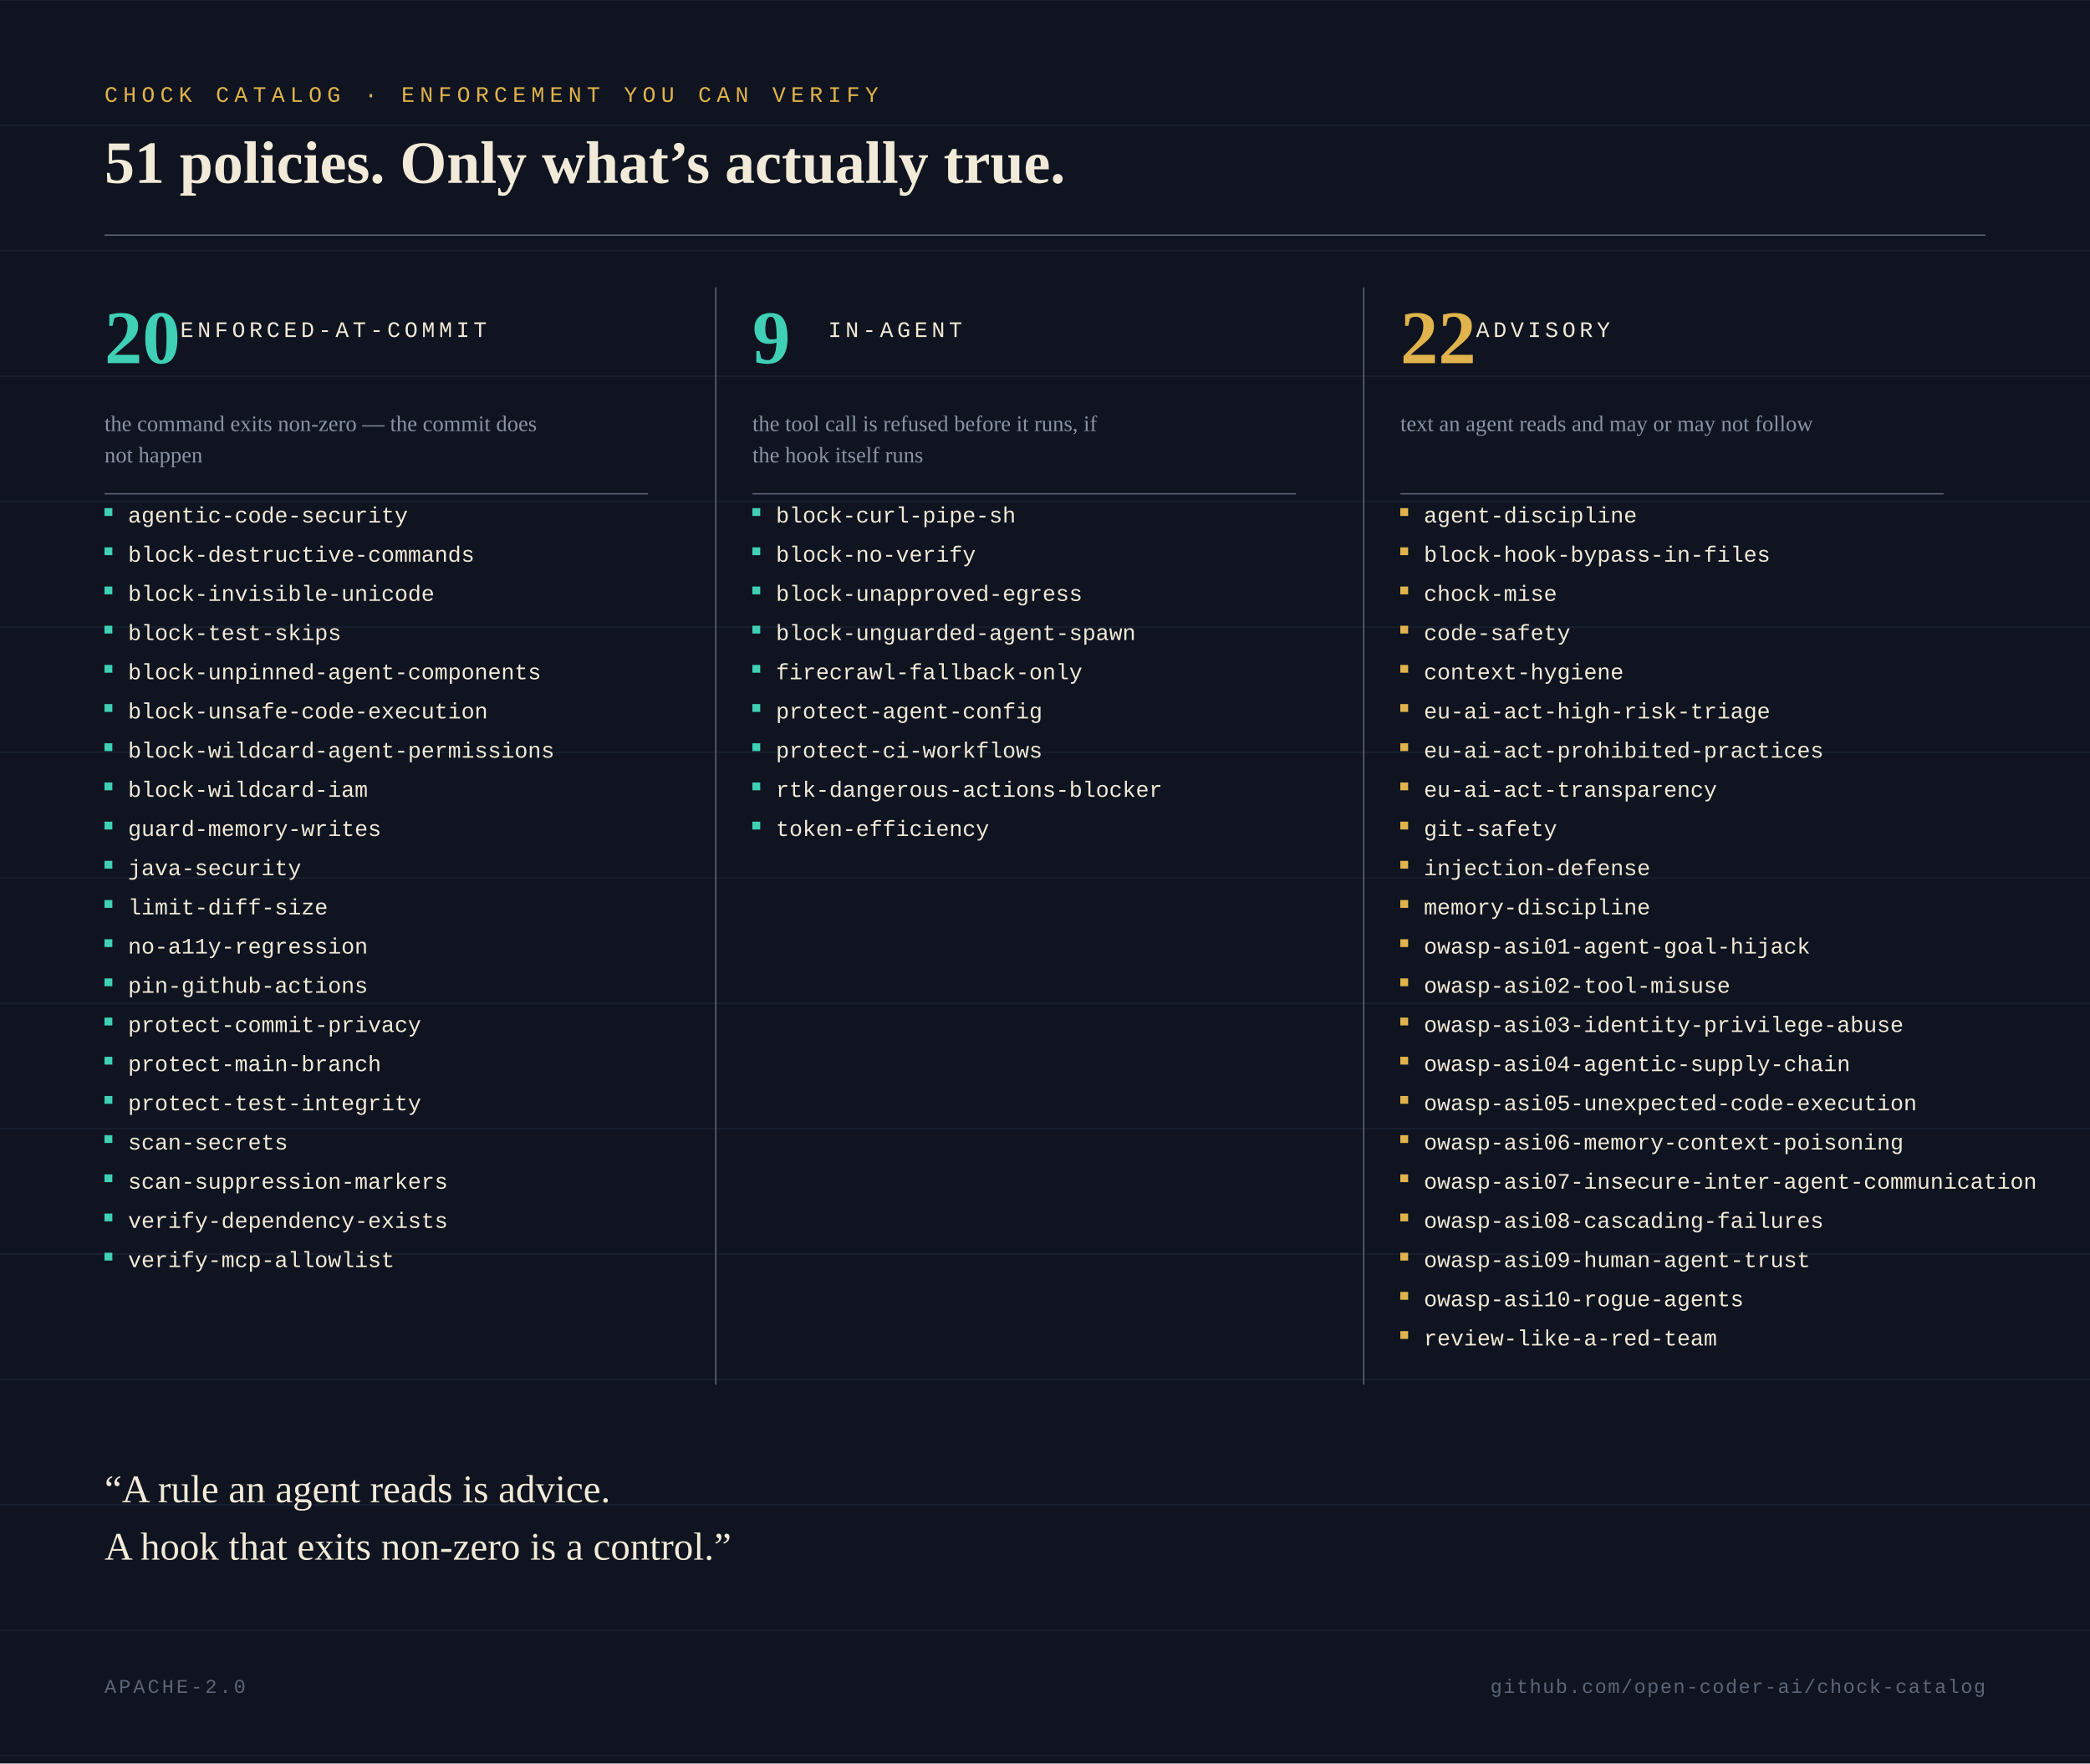
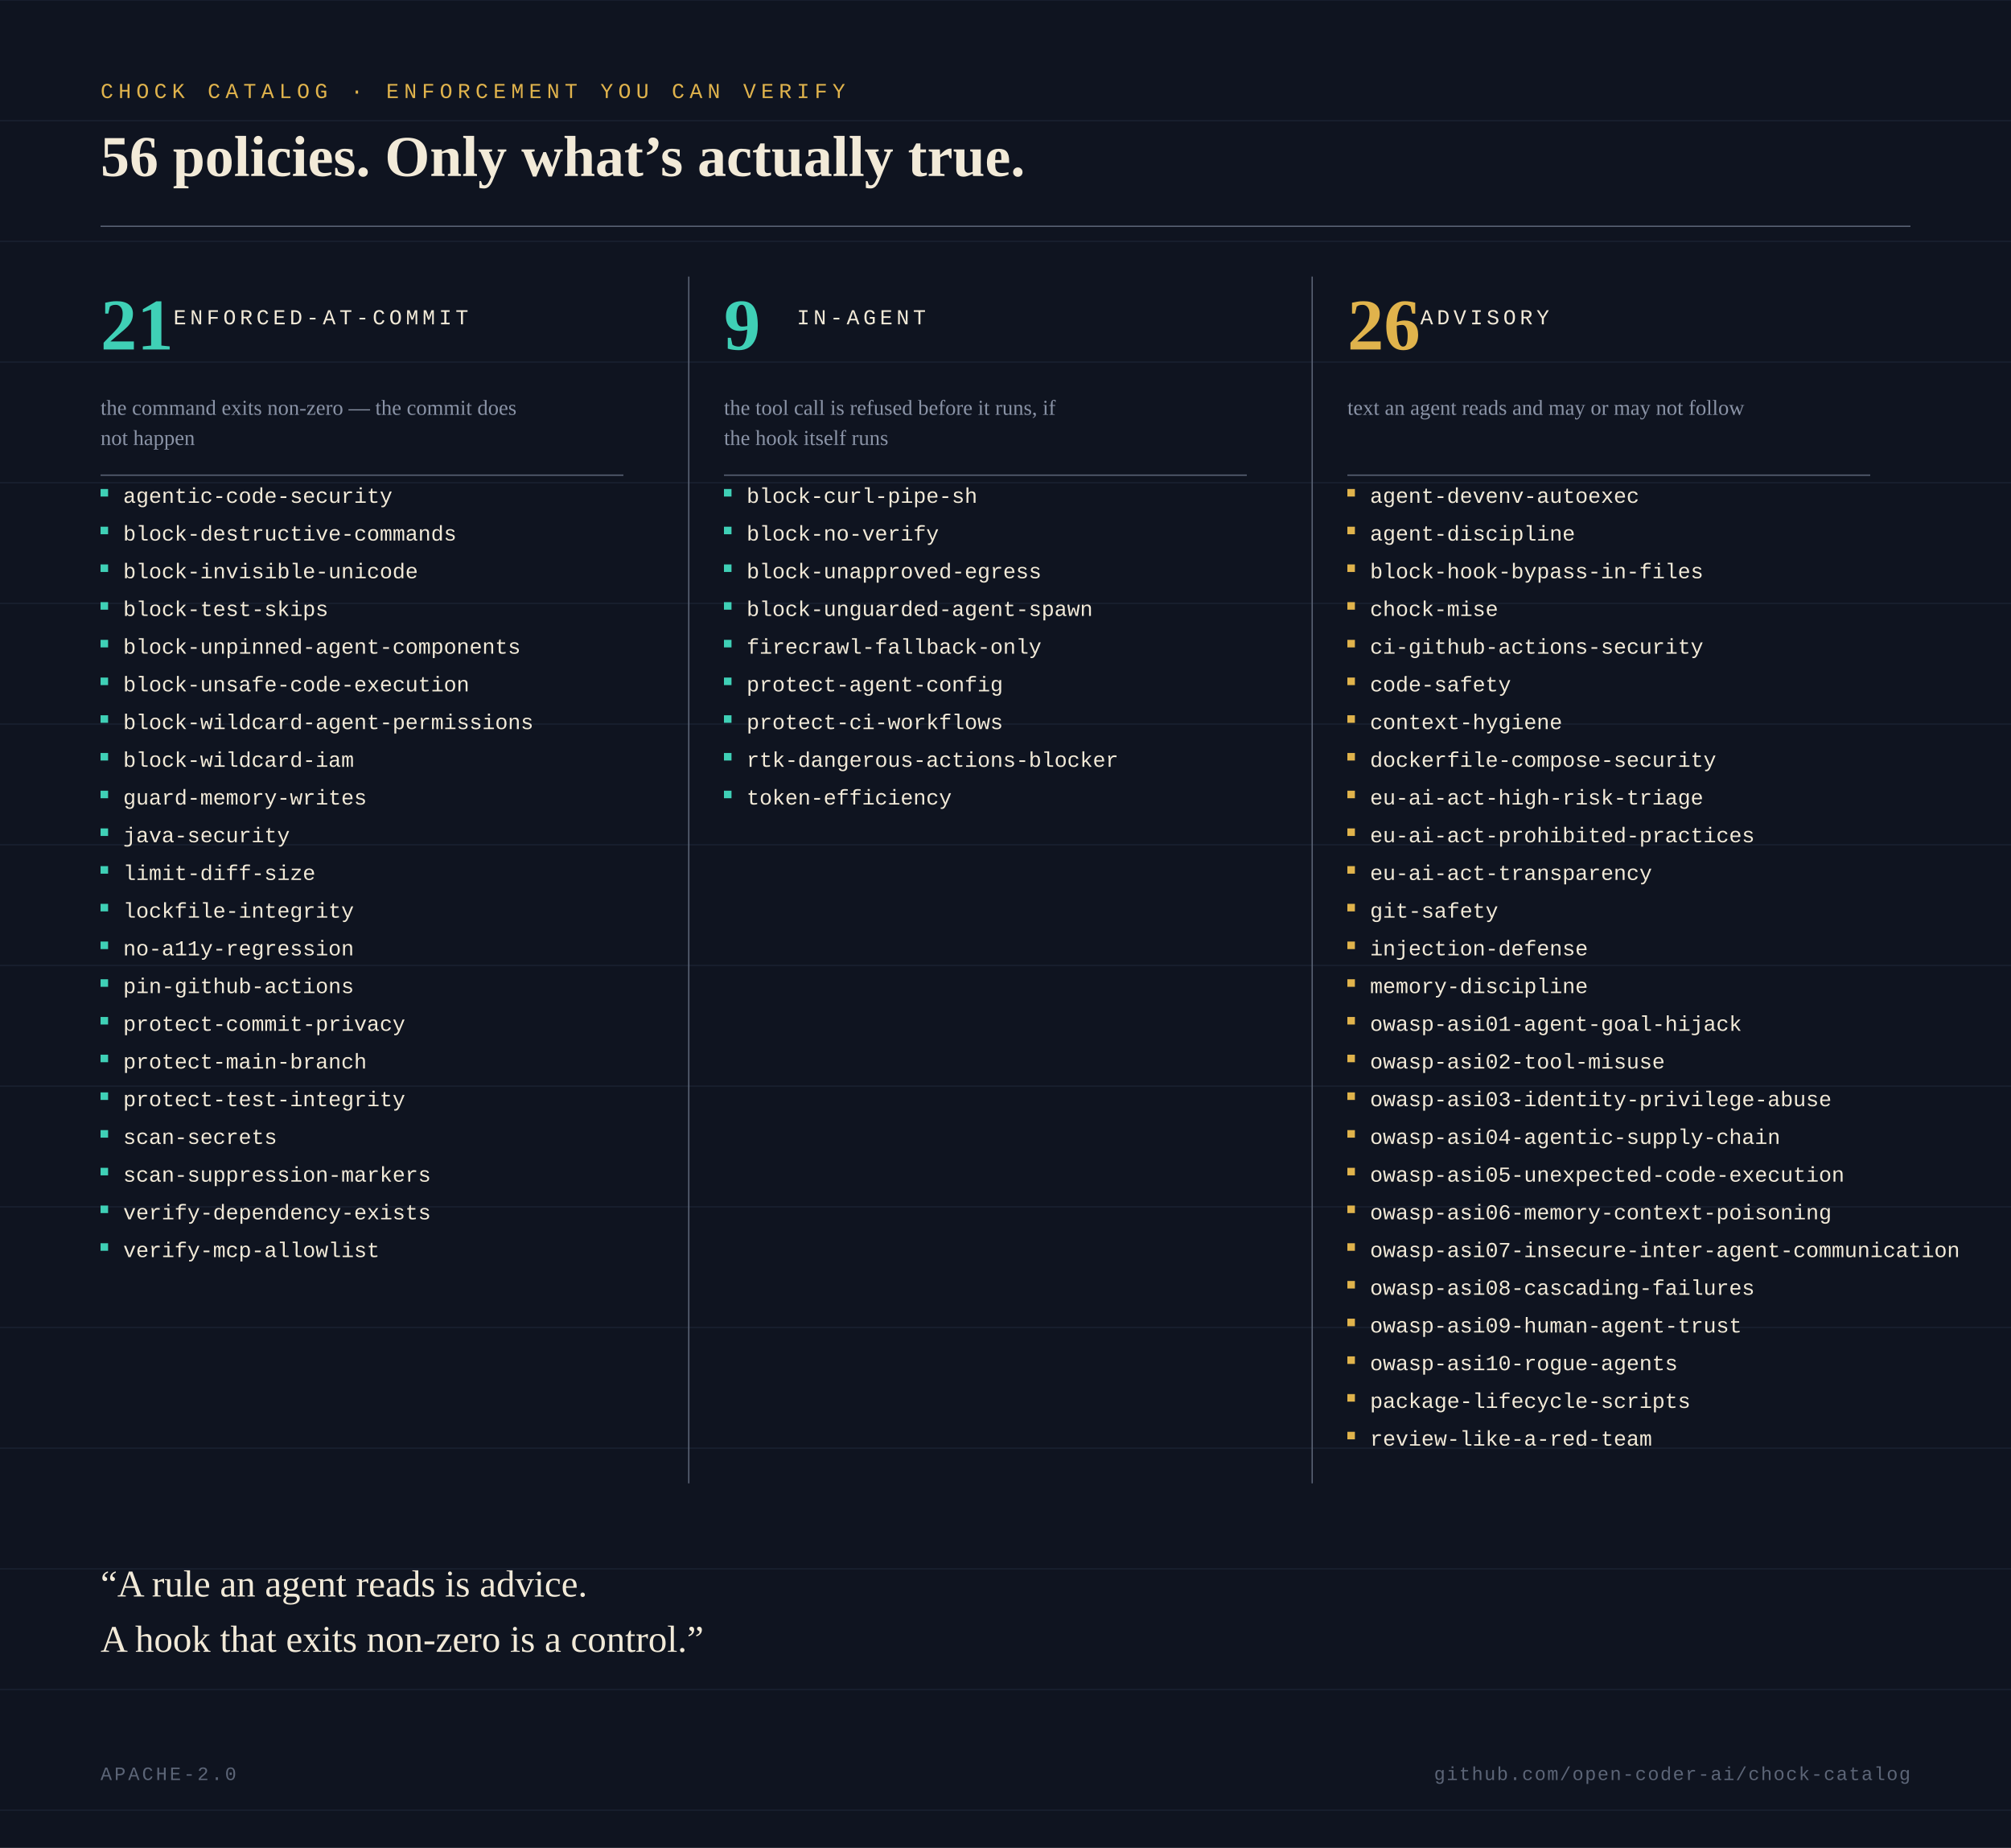
- <svg xmlns="http://www.w3.org/2000/svg" viewBox="0 0 1600 1350" width="1600" height="1350" role="img" aria-label="51 policies: 20 enforced-at-commit, 9 in-agent, 22 advisory">
-   <rect width="1600" height="1350" fill="#0f1420" />
+ <svg xmlns="http://www.w3.org/2000/svg" viewBox="0 0 1600 1470" width="1600" height="1470" role="img" aria-label="56 policies: 21 enforced-at-commit, 9 in-agent, 26 advisory">
+   <rect width="1600" height="1470" fill="#0f1420" />
  <line x1="0" y1="0" x2="1600" y2="0" stroke="#1a2130" stroke-width="1" />
  <line x1="0" y1="96" x2="1600" y2="96" stroke="#1a2130" stroke-width="1" />
  <line x1="0" y1="192" x2="1600" y2="192" stroke="#1a2130" stroke-width="1" />
  <line x1="0" y1="288" x2="1600" y2="288" stroke="#1a2130" stroke-width="1" />
  <line x1="0" y1="384" x2="1600" y2="384" stroke="#1a2130" stroke-width="1" />
  <line x1="0" y1="480" x2="1600" y2="480" stroke="#1a2130" stroke-width="1" />
  <line x1="0" y1="576" x2="1600" y2="576" stroke="#1a2130" stroke-width="1" />
  <line x1="0" y1="672" x2="1600" y2="672" stroke="#1a2130" stroke-width="1" />
  <line x1="0" y1="768" x2="1600" y2="768" stroke="#1a2130" stroke-width="1" />
  <line x1="0" y1="864" x2="1600" y2="864" stroke="#1a2130" stroke-width="1" />
  <line x1="0" y1="960" x2="1600" y2="960" stroke="#1a2130" stroke-width="1" />
  <line x1="0" y1="1056" x2="1600" y2="1056" stroke="#1a2130" stroke-width="1" />
  <line x1="0" y1="1152" x2="1600" y2="1152" stroke="#1a2130" stroke-width="1" />
  <line x1="0" y1="1248" x2="1600" y2="1248" stroke="#1a2130" stroke-width="1" />
  <line x1="0" y1="1344" x2="1600" y2="1344" stroke="#1a2130" stroke-width="1" />
+   <line x1="0" y1="1440" x2="1600" y2="1440" stroke="#1a2130" stroke-width="1" />
  <text x="80" y="78" font-family="'Cascadia Code', Consolas, 'Courier New', monospace" font-size="17" letter-spacing="4" fill="#e0b34c">CHOCK CATALOG · ENFORCEMENT YOU CAN VERIFY</text>
-   <text x="80" y="140" font-family="Georgia, 'Times New Roman', serif" font-size="46" font-weight="bold" fill="#f2ead8">51 policies. Only what’s actually true.</text>
+   <text x="80" y="140" font-family="Georgia, 'Times New Roman', serif" font-size="46" font-weight="bold" fill="#f2ead8">56 policies. Only what’s actually true.</text>
  <line x1="80" y1="180" x2="1520" y2="180" stroke="#5c6577" stroke-width="1" />
-   <text x="80" y="278" font-family="Georgia, 'Times New Roman', serif" font-size="58" font-weight="bold" fill="#3fd0b6">20</text>
+   <text x="80" y="278" font-family="Georgia, 'Times New Roman', serif" font-size="58" font-weight="bold" fill="#3fd0b6">21</text>
  <text x="138" y="258" font-family="'Cascadia Code', Consolas, 'Courier New', monospace" font-size="17" letter-spacing="3" fill="#f2ead8">ENFORCED-AT-COMMIT</text>
  <text x="80" y="330" font-family="Georgia, 'Times New Roman', serif" font-size="17" fill="#8a93a6">the command exits non-zero — the commit does</text>
  <text x="80" y="354" font-family="Georgia, 'Times New Roman', serif" font-size="17" fill="#8a93a6">not happen</text>
  <line x1="80" y1="378" x2="496" y2="378" stroke="#5c6577" stroke-width="1" />
  <rect x="80" y="389" width="6" height="6" fill="#3fd0b6" />
  <text x="98" y="400" font-family="'Cascadia Code', Consolas, 'Courier New', monospace" font-size="17" fill="#f2ead8">agentic-code-security</text>
  <rect x="80" y="419" width="6" height="6" fill="#3fd0b6" />
  <text x="98" y="430" font-family="'Cascadia Code', Consolas, 'Courier New', monospace" font-size="17" fill="#f2ead8">block-destructive-commands</text>
  <rect x="80" y="449" width="6" height="6" fill="#3fd0b6" />
  <text x="98" y="460" font-family="'Cascadia Code', Consolas, 'Courier New', monospace" font-size="17" fill="#f2ead8">block-invisible-unicode</text>
  <rect x="80" y="479" width="6" height="6" fill="#3fd0b6" />
  <text x="98" y="490" font-family="'Cascadia Code', Consolas, 'Courier New', monospace" font-size="17" fill="#f2ead8">block-test-skips</text>
  <rect x="80" y="509" width="6" height="6" fill="#3fd0b6" />
  <text x="98" y="520" font-family="'Cascadia Code', Consolas, 'Courier New', monospace" font-size="17" fill="#f2ead8">block-unpinned-agent-components</text>
  <rect x="80" y="539" width="6" height="6" fill="#3fd0b6" />
  <text x="98" y="550" font-family="'Cascadia Code', Consolas, 'Courier New', monospace" font-size="17" fill="#f2ead8">block-unsafe-code-execution</text>
  <rect x="80" y="569" width="6" height="6" fill="#3fd0b6" />
  <text x="98" y="580" font-family="'Cascadia Code', Consolas, 'Courier New', monospace" font-size="17" fill="#f2ead8">block-wildcard-agent-permissions</text>
  <rect x="80" y="599" width="6" height="6" fill="#3fd0b6" />
  <text x="98" y="610" font-family="'Cascadia Code', Consolas, 'Courier New', monospace" font-size="17" fill="#f2ead8">block-wildcard-iam</text>
  <rect x="80" y="629" width="6" height="6" fill="#3fd0b6" />
  <text x="98" y="640" font-family="'Cascadia Code', Consolas, 'Courier New', monospace" font-size="17" fill="#f2ead8">guard-memory-writes</text>
  <rect x="80" y="659" width="6" height="6" fill="#3fd0b6" />
  <text x="98" y="670" font-family="'Cascadia Code', Consolas, 'Courier New', monospace" font-size="17" fill="#f2ead8">java-security</text>
  <rect x="80" y="689" width="6" height="6" fill="#3fd0b6" />
  <text x="98" y="700" font-family="'Cascadia Code', Consolas, 'Courier New', monospace" font-size="17" fill="#f2ead8">limit-diff-size</text>
  <rect x="80" y="719" width="6" height="6" fill="#3fd0b6" />
-   <text x="98" y="730" font-family="'Cascadia Code', Consolas, 'Courier New', monospace" font-size="17" fill="#f2ead8">no-a11y-regression</text>
+   <text x="98" y="730" font-family="'Cascadia Code', Consolas, 'Courier New', monospace" font-size="17" fill="#f2ead8">lockfile-integrity</text>
  <rect x="80" y="749" width="6" height="6" fill="#3fd0b6" />
-   <text x="98" y="760" font-family="'Cascadia Code', Consolas, 'Courier New', monospace" font-size="17" fill="#f2ead8">pin-github-actions</text>
+   <text x="98" y="760" font-family="'Cascadia Code', Consolas, 'Courier New', monospace" font-size="17" fill="#f2ead8">no-a11y-regression</text>
  <rect x="80" y="779" width="6" height="6" fill="#3fd0b6" />
-   <text x="98" y="790" font-family="'Cascadia Code', Consolas, 'Courier New', monospace" font-size="17" fill="#f2ead8">protect-commit-privacy</text>
+   <text x="98" y="790" font-family="'Cascadia Code', Consolas, 'Courier New', monospace" font-size="17" fill="#f2ead8">pin-github-actions</text>
  <rect x="80" y="809" width="6" height="6" fill="#3fd0b6" />
-   <text x="98" y="820" font-family="'Cascadia Code', Consolas, 'Courier New', monospace" font-size="17" fill="#f2ead8">protect-main-branch</text>
+   <text x="98" y="820" font-family="'Cascadia Code', Consolas, 'Courier New', monospace" font-size="17" fill="#f2ead8">protect-commit-privacy</text>
  <rect x="80" y="839" width="6" height="6" fill="#3fd0b6" />
-   <text x="98" y="850" font-family="'Cascadia Code', Consolas, 'Courier New', monospace" font-size="17" fill="#f2ead8">protect-test-integrity</text>
+   <text x="98" y="850" font-family="'Cascadia Code', Consolas, 'Courier New', monospace" font-size="17" fill="#f2ead8">protect-main-branch</text>
  <rect x="80" y="869" width="6" height="6" fill="#3fd0b6" />
-   <text x="98" y="880" font-family="'Cascadia Code', Consolas, 'Courier New', monospace" font-size="17" fill="#f2ead8">scan-secrets</text>
+   <text x="98" y="880" font-family="'Cascadia Code', Consolas, 'Courier New', monospace" font-size="17" fill="#f2ead8">protect-test-integrity</text>
  <rect x="80" y="899" width="6" height="6" fill="#3fd0b6" />
-   <text x="98" y="910" font-family="'Cascadia Code', Consolas, 'Courier New', monospace" font-size="17" fill="#f2ead8">scan-suppression-markers</text>
+   <text x="98" y="910" font-family="'Cascadia Code', Consolas, 'Courier New', monospace" font-size="17" fill="#f2ead8">scan-secrets</text>
  <rect x="80" y="929" width="6" height="6" fill="#3fd0b6" />
-   <text x="98" y="940" font-family="'Cascadia Code', Consolas, 'Courier New', monospace" font-size="17" fill="#f2ead8">verify-dependency-exists</text>
+   <text x="98" y="940" font-family="'Cascadia Code', Consolas, 'Courier New', monospace" font-size="17" fill="#f2ead8">scan-suppression-markers</text>
  <rect x="80" y="959" width="6" height="6" fill="#3fd0b6" />
-   <text x="98" y="970" font-family="'Cascadia Code', Consolas, 'Courier New', monospace" font-size="17" fill="#f2ead8">verify-mcp-allowlist</text>
-   <line x1="548" y1="220" x2="548" y2="1060" stroke="#5c6577" stroke-width="1" />
+   <text x="98" y="970" font-family="'Cascadia Code', Consolas, 'Courier New', monospace" font-size="17" fill="#f2ead8">verify-dependency-exists</text>
+   <rect x="80" y="989" width="6" height="6" fill="#3fd0b6" />
+   <text x="98" y="1000" font-family="'Cascadia Code', Consolas, 'Courier New', monospace" font-size="17" fill="#f2ead8">verify-mcp-allowlist</text>
+   <line x1="548" y1="220" x2="548" y2="1180" stroke="#5c6577" stroke-width="1" />
  <text x="576" y="278" font-family="Georgia, 'Times New Roman', serif" font-size="58" font-weight="bold" fill="#3fd0b6">9</text>
  <text x="634" y="258" font-family="'Cascadia Code', Consolas, 'Courier New', monospace" font-size="17" letter-spacing="3" fill="#f2ead8">IN-AGENT</text>
  <text x="576" y="330" font-family="Georgia, 'Times New Roman', serif" font-size="17" fill="#8a93a6">the tool call is refused before it runs, if</text>
  <text x="576" y="354" font-family="Georgia, 'Times New Roman', serif" font-size="17" fill="#8a93a6">the hook itself runs</text>
  <line x1="576" y1="378" x2="992" y2="378" stroke="#5c6577" stroke-width="1" />
  <rect x="576" y="389" width="6" height="6" fill="#3fd0b6" />
  <text x="594" y="400" font-family="'Cascadia Code', Consolas, 'Courier New', monospace" font-size="17" fill="#f2ead8">block-curl-pipe-sh</text>
  <rect x="576" y="419" width="6" height="6" fill="#3fd0b6" />
  <text x="594" y="430" font-family="'Cascadia Code', Consolas, 'Courier New', monospace" font-size="17" fill="#f2ead8">block-no-verify</text>
  <rect x="576" y="449" width="6" height="6" fill="#3fd0b6" />
  <text x="594" y="460" font-family="'Cascadia Code', Consolas, 'Courier New', monospace" font-size="17" fill="#f2ead8">block-unapproved-egress</text>
  <rect x="576" y="479" width="6" height="6" fill="#3fd0b6" />
  <text x="594" y="490" font-family="'Cascadia Code', Consolas, 'Courier New', monospace" font-size="17" fill="#f2ead8">block-unguarded-agent-spawn</text>
  <rect x="576" y="509" width="6" height="6" fill="#3fd0b6" />
  <text x="594" y="520" font-family="'Cascadia Code', Consolas, 'Courier New', monospace" font-size="17" fill="#f2ead8">firecrawl-fallback-only</text>
  <rect x="576" y="539" width="6" height="6" fill="#3fd0b6" />
  <text x="594" y="550" font-family="'Cascadia Code', Consolas, 'Courier New', monospace" font-size="17" fill="#f2ead8">protect-agent-config</text>
  <rect x="576" y="569" width="6" height="6" fill="#3fd0b6" />
  <text x="594" y="580" font-family="'Cascadia Code', Consolas, 'Courier New', monospace" font-size="17" fill="#f2ead8">protect-ci-workflows</text>
  <rect x="576" y="599" width="6" height="6" fill="#3fd0b6" />
  <text x="594" y="610" font-family="'Cascadia Code', Consolas, 'Courier New', monospace" font-size="17" fill="#f2ead8">rtk-dangerous-actions-blocker</text>
  <rect x="576" y="629" width="6" height="6" fill="#3fd0b6" />
  <text x="594" y="640" font-family="'Cascadia Code', Consolas, 'Courier New', monospace" font-size="17" fill="#f2ead8">token-efficiency</text>
-   <line x1="1044" y1="220" x2="1044" y2="1060" stroke="#5c6577" stroke-width="1" />
-   <text x="1072" y="278" font-family="Georgia, 'Times New Roman', serif" font-size="58" font-weight="bold" fill="#e0b34c">22</text>
+   <line x1="1044" y1="220" x2="1044" y2="1180" stroke="#5c6577" stroke-width="1" />
+   <text x="1072" y="278" font-family="Georgia, 'Times New Roman', serif" font-size="58" font-weight="bold" fill="#e0b34c">26</text>
  <text x="1130" y="258" font-family="'Cascadia Code', Consolas, 'Courier New', monospace" font-size="17" letter-spacing="3" fill="#f2ead8">ADVISORY</text>
  <text x="1072" y="330" font-family="Georgia, 'Times New Roman', serif" font-size="17" fill="#8a93a6">text an agent reads and may or may not follow</text>
  <line x1="1072" y1="378" x2="1488" y2="378" stroke="#5c6577" stroke-width="1" />
  <rect x="1072" y="389" width="6" height="6" fill="#e0b34c" />
-   <text x="1090" y="400" font-family="'Cascadia Code', Consolas, 'Courier New', monospace" font-size="17" fill="#f2ead8">agent-discipline</text>
+   <text x="1090" y="400" font-family="'Cascadia Code', Consolas, 'Courier New', monospace" font-size="17" fill="#f2ead8">agent-devenv-autoexec</text>
  <rect x="1072" y="419" width="6" height="6" fill="#e0b34c" />
-   <text x="1090" y="430" font-family="'Cascadia Code', Consolas, 'Courier New', monospace" font-size="17" fill="#f2ead8">block-hook-bypass-in-files</text>
+   <text x="1090" y="430" font-family="'Cascadia Code', Consolas, 'Courier New', monospace" font-size="17" fill="#f2ead8">agent-discipline</text>
  <rect x="1072" y="449" width="6" height="6" fill="#e0b34c" />
-   <text x="1090" y="460" font-family="'Cascadia Code', Consolas, 'Courier New', monospace" font-size="17" fill="#f2ead8">chock-mise</text>
+   <text x="1090" y="460" font-family="'Cascadia Code', Consolas, 'Courier New', monospace" font-size="17" fill="#f2ead8">block-hook-bypass-in-files</text>
  <rect x="1072" y="479" width="6" height="6" fill="#e0b34c" />
-   <text x="1090" y="490" font-family="'Cascadia Code', Consolas, 'Courier New', monospace" font-size="17" fill="#f2ead8">code-safety</text>
+   <text x="1090" y="490" font-family="'Cascadia Code', Consolas, 'Courier New', monospace" font-size="17" fill="#f2ead8">chock-mise</text>
  <rect x="1072" y="509" width="6" height="6" fill="#e0b34c" />
-   <text x="1090" y="520" font-family="'Cascadia Code', Consolas, 'Courier New', monospace" font-size="17" fill="#f2ead8">context-hygiene</text>
+   <text x="1090" y="520" font-family="'Cascadia Code', Consolas, 'Courier New', monospace" font-size="17" fill="#f2ead8">ci-github-actions-security</text>
  <rect x="1072" y="539" width="6" height="6" fill="#e0b34c" />
-   <text x="1090" y="550" font-family="'Cascadia Code', Consolas, 'Courier New', monospace" font-size="17" fill="#f2ead8">eu-ai-act-high-risk-triage</text>
+   <text x="1090" y="550" font-family="'Cascadia Code', Consolas, 'Courier New', monospace" font-size="17" fill="#f2ead8">code-safety</text>
  <rect x="1072" y="569" width="6" height="6" fill="#e0b34c" />
-   <text x="1090" y="580" font-family="'Cascadia Code', Consolas, 'Courier New', monospace" font-size="17" fill="#f2ead8">eu-ai-act-prohibited-practices</text>
+   <text x="1090" y="580" font-family="'Cascadia Code', Consolas, 'Courier New', monospace" font-size="17" fill="#f2ead8">context-hygiene</text>
  <rect x="1072" y="599" width="6" height="6" fill="#e0b34c" />
-   <text x="1090" y="610" font-family="'Cascadia Code', Consolas, 'Courier New', monospace" font-size="17" fill="#f2ead8">eu-ai-act-transparency</text>
+   <text x="1090" y="610" font-family="'Cascadia Code', Consolas, 'Courier New', monospace" font-size="17" fill="#f2ead8">dockerfile-compose-security</text>
  <rect x="1072" y="629" width="6" height="6" fill="#e0b34c" />
-   <text x="1090" y="640" font-family="'Cascadia Code', Consolas, 'Courier New', monospace" font-size="17" fill="#f2ead8">git-safety</text>
+   <text x="1090" y="640" font-family="'Cascadia Code', Consolas, 'Courier New', monospace" font-size="17" fill="#f2ead8">eu-ai-act-high-risk-triage</text>
  <rect x="1072" y="659" width="6" height="6" fill="#e0b34c" />
-   <text x="1090" y="670" font-family="'Cascadia Code', Consolas, 'Courier New', monospace" font-size="17" fill="#f2ead8">injection-defense</text>
+   <text x="1090" y="670" font-family="'Cascadia Code', Consolas, 'Courier New', monospace" font-size="17" fill="#f2ead8">eu-ai-act-prohibited-practices</text>
  <rect x="1072" y="689" width="6" height="6" fill="#e0b34c" />
-   <text x="1090" y="700" font-family="'Cascadia Code', Consolas, 'Courier New', monospace" font-size="17" fill="#f2ead8">memory-discipline</text>
+   <text x="1090" y="700" font-family="'Cascadia Code', Consolas, 'Courier New', monospace" font-size="17" fill="#f2ead8">eu-ai-act-transparency</text>
  <rect x="1072" y="719" width="6" height="6" fill="#e0b34c" />
-   <text x="1090" y="730" font-family="'Cascadia Code', Consolas, 'Courier New', monospace" font-size="17" fill="#f2ead8">owasp-asi01-agent-goal-hijack</text>
+   <text x="1090" y="730" font-family="'Cascadia Code', Consolas, 'Courier New', monospace" font-size="17" fill="#f2ead8">git-safety</text>
  <rect x="1072" y="749" width="6" height="6" fill="#e0b34c" />
-   <text x="1090" y="760" font-family="'Cascadia Code', Consolas, 'Courier New', monospace" font-size="17" fill="#f2ead8">owasp-asi02-tool-misuse</text>
+   <text x="1090" y="760" font-family="'Cascadia Code', Consolas, 'Courier New', monospace" font-size="17" fill="#f2ead8">injection-defense</text>
  <rect x="1072" y="779" width="6" height="6" fill="#e0b34c" />
-   <text x="1090" y="790" font-family="'Cascadia Code', Consolas, 'Courier New', monospace" font-size="17" fill="#f2ead8">owasp-asi03-identity-privilege-abuse</text>
+   <text x="1090" y="790" font-family="'Cascadia Code', Consolas, 'Courier New', monospace" font-size="17" fill="#f2ead8">memory-discipline</text>
  <rect x="1072" y="809" width="6" height="6" fill="#e0b34c" />
-   <text x="1090" y="820" font-family="'Cascadia Code', Consolas, 'Courier New', monospace" font-size="17" fill="#f2ead8">owasp-asi04-agentic-supply-chain</text>
+   <text x="1090" y="820" font-family="'Cascadia Code', Consolas, 'Courier New', monospace" font-size="17" fill="#f2ead8">owasp-asi01-agent-goal-hijack</text>
  <rect x="1072" y="839" width="6" height="6" fill="#e0b34c" />
-   <text x="1090" y="850" font-family="'Cascadia Code', Consolas, 'Courier New', monospace" font-size="17" fill="#f2ead8">owasp-asi05-unexpected-code-execution</text>
+   <text x="1090" y="850" font-family="'Cascadia Code', Consolas, 'Courier New', monospace" font-size="17" fill="#f2ead8">owasp-asi02-tool-misuse</text>
  <rect x="1072" y="869" width="6" height="6" fill="#e0b34c" />
-   <text x="1090" y="880" font-family="'Cascadia Code', Consolas, 'Courier New', monospace" font-size="17" fill="#f2ead8">owasp-asi06-memory-context-poisoning</text>
+   <text x="1090" y="880" font-family="'Cascadia Code', Consolas, 'Courier New', monospace" font-size="17" fill="#f2ead8">owasp-asi03-identity-privilege-abuse</text>
  <rect x="1072" y="899" width="6" height="6" fill="#e0b34c" />
-   <text x="1090" y="910" font-family="'Cascadia Code', Consolas, 'Courier New', monospace" font-size="17" fill="#f2ead8">owasp-asi07-insecure-inter-agent-communication</text>
+   <text x="1090" y="910" font-family="'Cascadia Code', Consolas, 'Courier New', monospace" font-size="17" fill="#f2ead8">owasp-asi04-agentic-supply-chain</text>
  <rect x="1072" y="929" width="6" height="6" fill="#e0b34c" />
-   <text x="1090" y="940" font-family="'Cascadia Code', Consolas, 'Courier New', monospace" font-size="17" fill="#f2ead8">owasp-asi08-cascading-failures</text>
+   <text x="1090" y="940" font-family="'Cascadia Code', Consolas, 'Courier New', monospace" font-size="17" fill="#f2ead8">owasp-asi05-unexpected-code-execution</text>
  <rect x="1072" y="959" width="6" height="6" fill="#e0b34c" />
-   <text x="1090" y="970" font-family="'Cascadia Code', Consolas, 'Courier New', monospace" font-size="17" fill="#f2ead8">owasp-asi09-human-agent-trust</text>
+   <text x="1090" y="970" font-family="'Cascadia Code', Consolas, 'Courier New', monospace" font-size="17" fill="#f2ead8">owasp-asi06-memory-context-poisoning</text>
  <rect x="1072" y="989" width="6" height="6" fill="#e0b34c" />
-   <text x="1090" y="1000" font-family="'Cascadia Code', Consolas, 'Courier New', monospace" font-size="17" fill="#f2ead8">owasp-asi10-rogue-agents</text>
+   <text x="1090" y="1000" font-family="'Cascadia Code', Consolas, 'Courier New', monospace" font-size="17" fill="#f2ead8">owasp-asi07-insecure-inter-agent-communication</text>
  <rect x="1072" y="1019" width="6" height="6" fill="#e0b34c" />
-   <text x="1090" y="1030" font-family="'Cascadia Code', Consolas, 'Courier New', monospace" font-size="17" fill="#f2ead8">review-like-a-red-team</text>
-   <text x="80" y="1150" font-family="Georgia, 'Times New Roman', serif" font-size="30" fill="#f2ead8">“A rule an agent reads is advice.</text>
-   <text x="80" y="1194" font-family="Georgia, 'Times New Roman', serif" font-size="30" fill="#f2ead8">A hook that exits non-zero is a control.”</text>
-   <text x="80" y="1296" font-family="'Cascadia Code', Consolas, 'Courier New', monospace" font-size="15" letter-spacing="2" fill="#5c6577">APACHE-2.0</text>
-   <text x="1520" y="1296" text-anchor="end" font-family="'Cascadia Code', Consolas, 'Courier New', monospace" font-size="15" letter-spacing="1" fill="#5c6577">github.com/open-coder-ai/chock-catalog</text>
+   <text x="1090" y="1030" font-family="'Cascadia Code', Consolas, 'Courier New', monospace" font-size="17" fill="#f2ead8">owasp-asi08-cascading-failures</text>
+   <rect x="1072" y="1049" width="6" height="6" fill="#e0b34c" />
+   <text x="1090" y="1060" font-family="'Cascadia Code', Consolas, 'Courier New', monospace" font-size="17" fill="#f2ead8">owasp-asi09-human-agent-trust</text>
+   <rect x="1072" y="1079" width="6" height="6" fill="#e0b34c" />
+   <text x="1090" y="1090" font-family="'Cascadia Code', Consolas, 'Courier New', monospace" font-size="17" fill="#f2ead8">owasp-asi10-rogue-agents</text>
+   <rect x="1072" y="1109" width="6" height="6" fill="#e0b34c" />
+   <text x="1090" y="1120" font-family="'Cascadia Code', Consolas, 'Courier New', monospace" font-size="17" fill="#f2ead8">package-lifecycle-scripts</text>
+   <rect x="1072" y="1139" width="6" height="6" fill="#e0b34c" />
+   <text x="1090" y="1150" font-family="'Cascadia Code', Consolas, 'Courier New', monospace" font-size="17" fill="#f2ead8">review-like-a-red-team</text>
+   <text x="80" y="1270" font-family="Georgia, 'Times New Roman', serif" font-size="30" fill="#f2ead8">“A rule an agent reads is advice.</text>
+   <text x="80" y="1314" font-family="Georgia, 'Times New Roman', serif" font-size="30" fill="#f2ead8">A hook that exits non-zero is a control.”</text>
+   <text x="80" y="1416" font-family="'Cascadia Code', Consolas, 'Courier New', monospace" font-size="15" letter-spacing="2" fill="#5c6577">APACHE-2.0</text>
+   <text x="1520" y="1416" text-anchor="end" font-family="'Cascadia Code', Consolas, 'Courier New', monospace" font-size="15" letter-spacing="1" fill="#5c6577">github.com/open-coder-ai/chock-catalog</text>
</svg>
